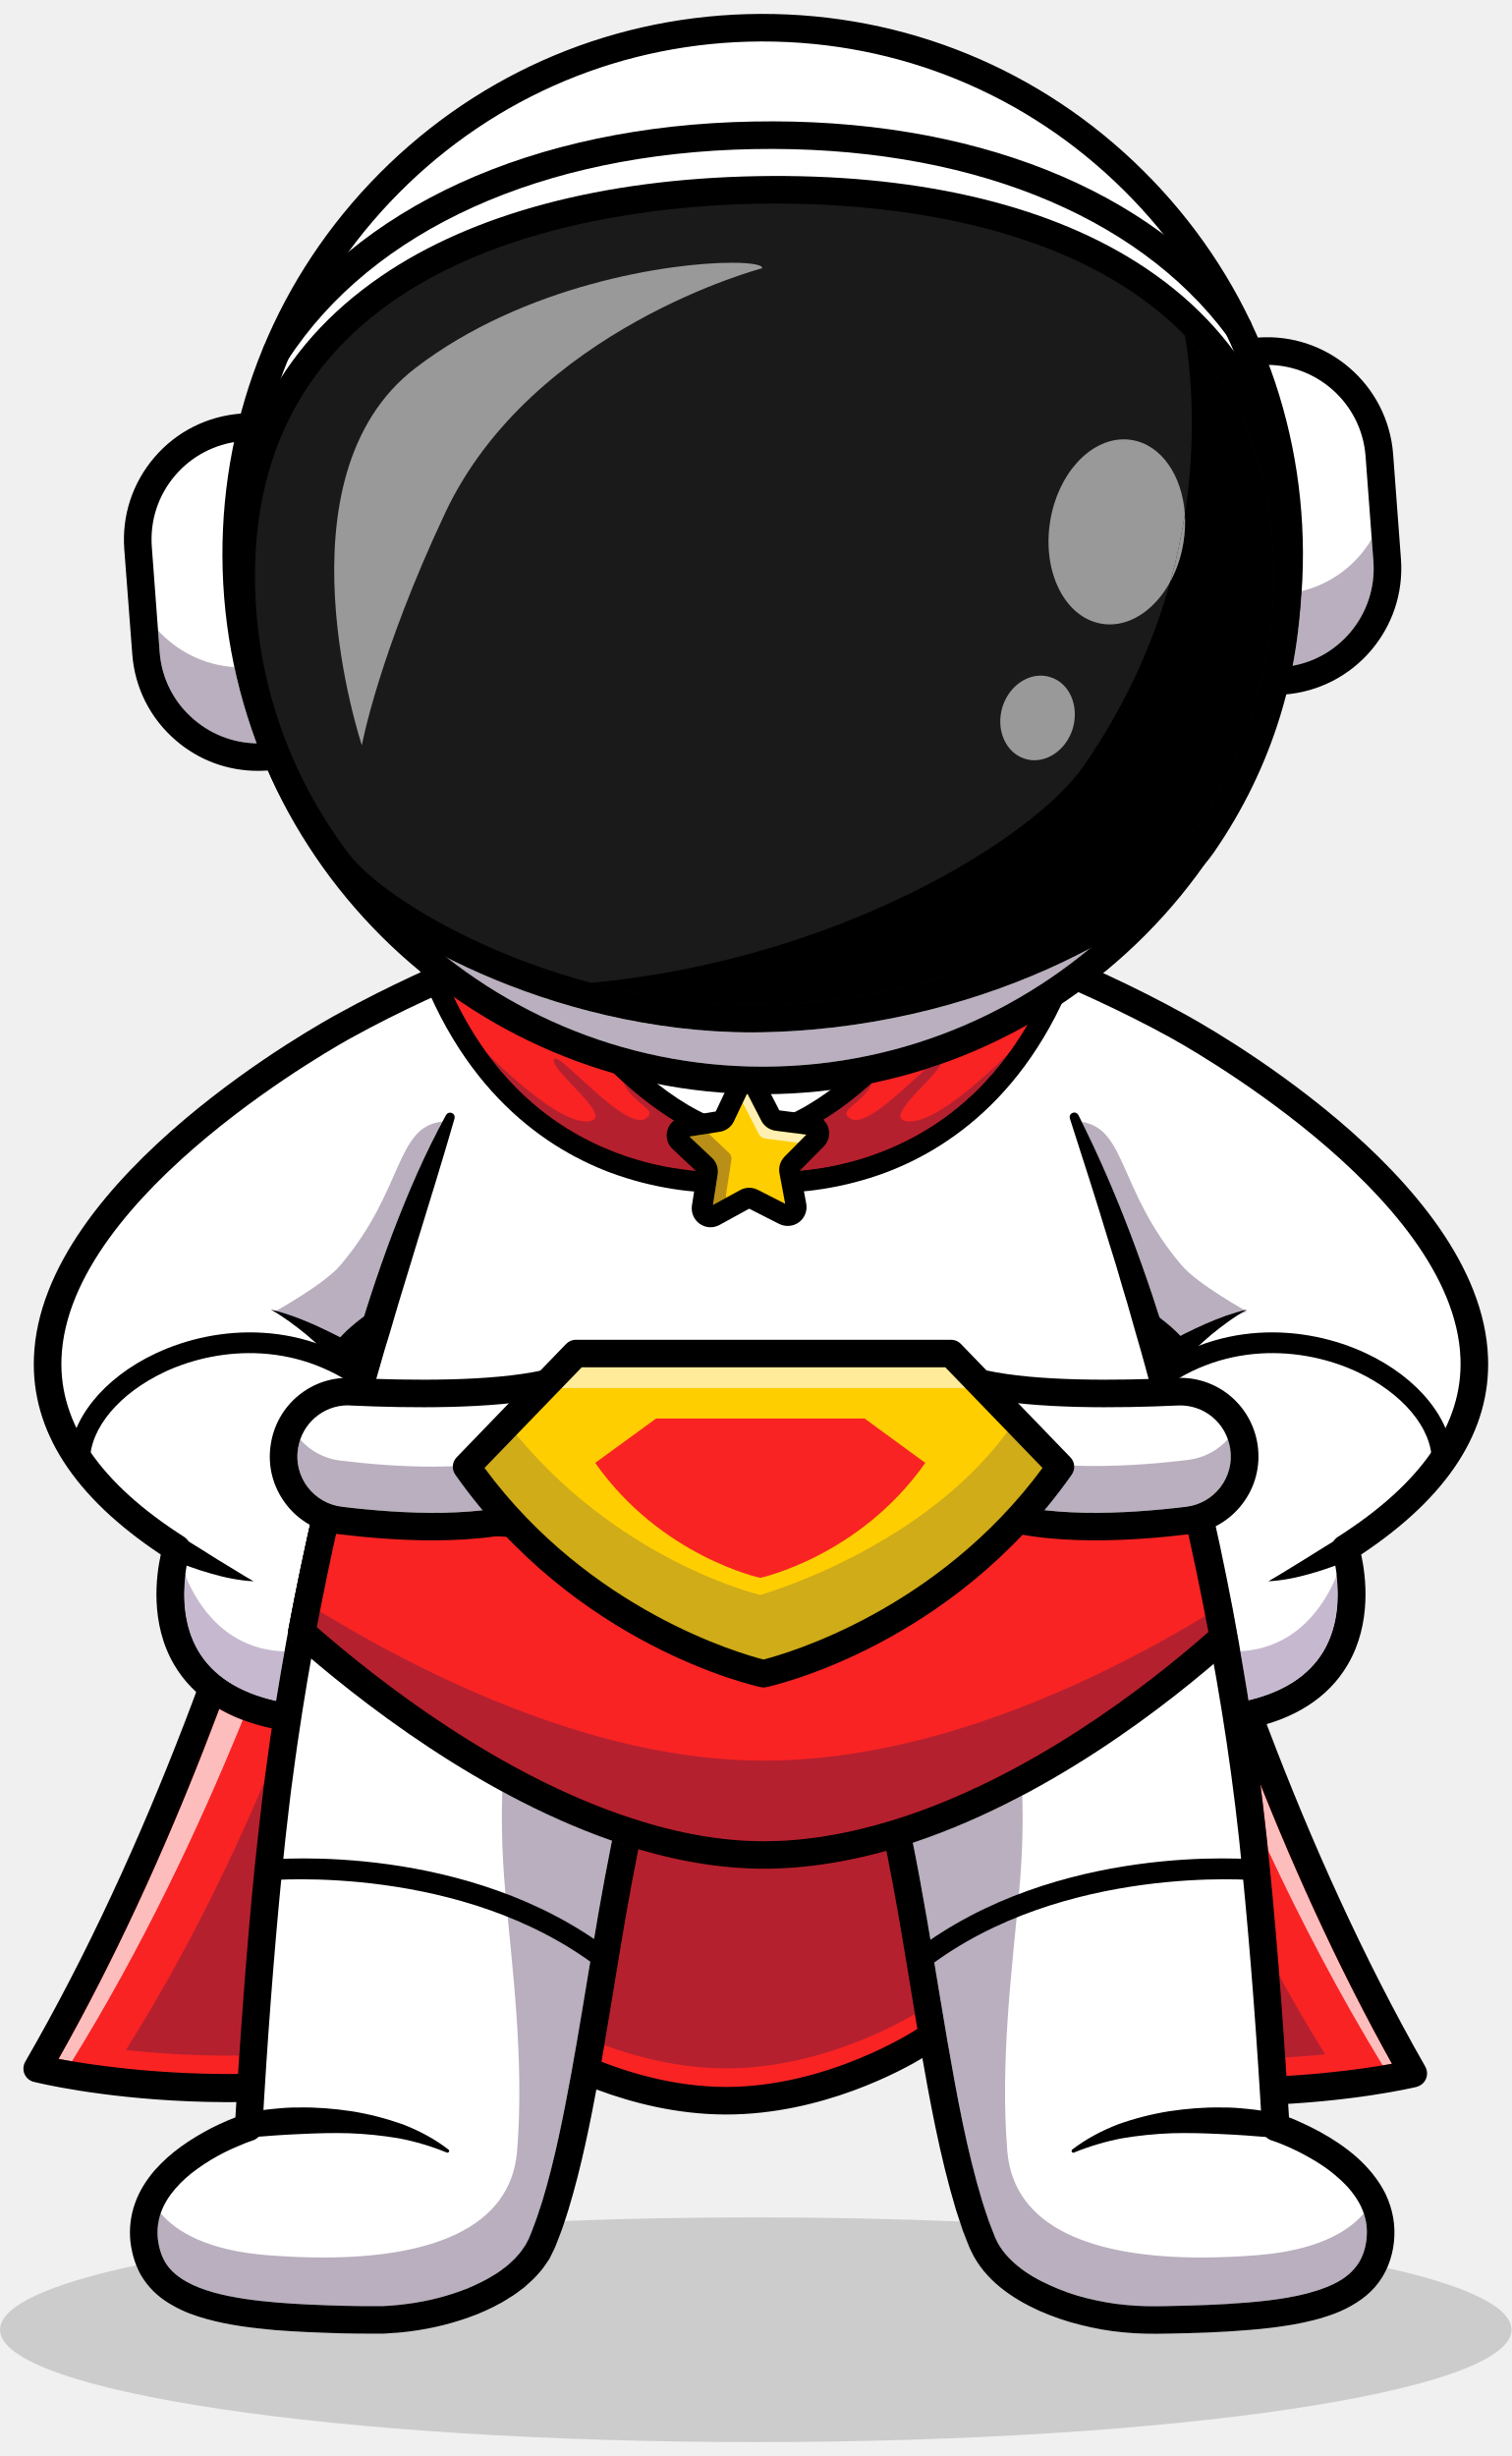
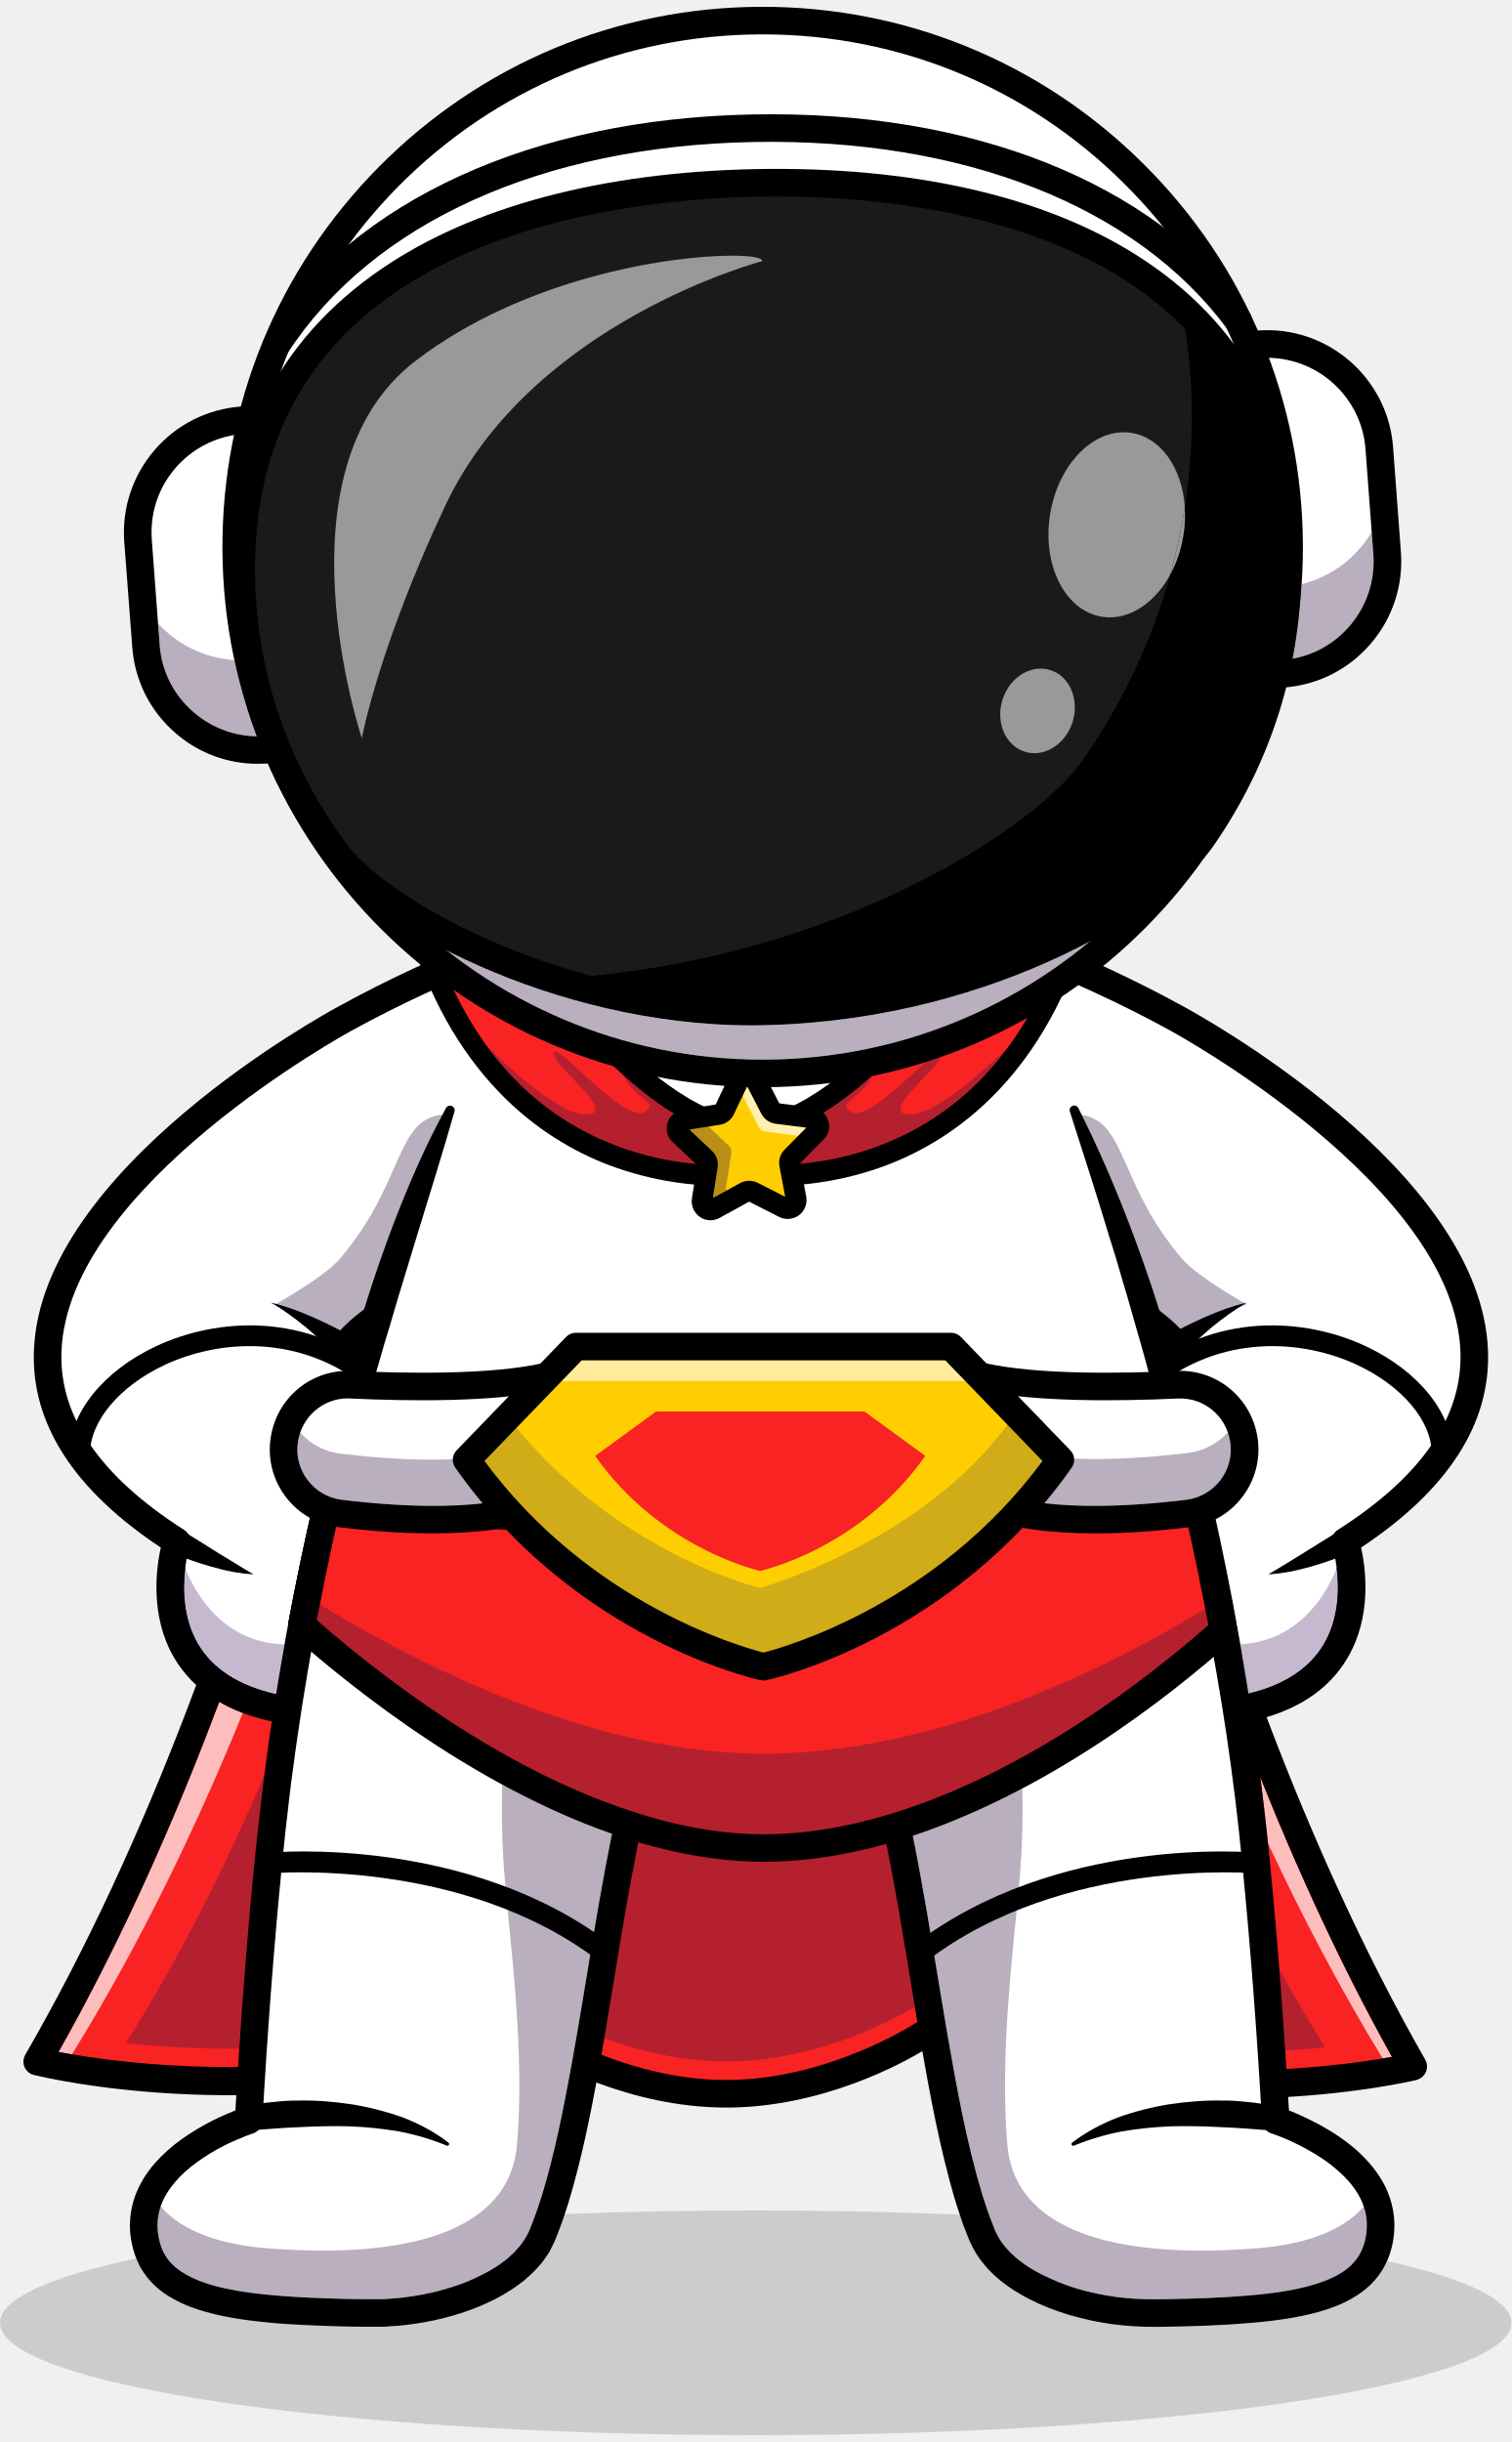
- <svg xmlns="http://www.w3.org/2000/svg" xml:space="preserve" width="98.194mm" height="159.56mm" version="1.1" style="shape-rendering:geometricPrecision; text-rendering:geometricPrecision; image-rendering:optimizeQuality; fill-rule:evenodd; clip-rule:evenodd" viewBox="0 0 9269 14891">
+ <svg xmlns="http://www.w3.org/2000/svg" xml:space="preserve" width="93.194mm" height="150.56mm" version="1.1" style="shape-rendering:geometricPrecision; text-rendering:geometricPrecision; image-rendering:optimizeQuality; fill-rule:evenodd; clip-rule:evenodd" viewBox="0 0 9269 14891">
  <defs>
    <style type="text/css">
   
    .fil15 {fill:black;fill-rule:nonzero}
    .fil5 {fill:black;fill-rule:nonzero}
    .fil13 {fill:#1A1A1A;fill-rule:nonzero}
    .fil18 {fill:#2F1C50;fill-rule:nonzero}
    .fil9 {fill:#371A45;fill-rule:nonzero}
    .fil20 {fill:#9793B0;fill-rule:nonzero}
    .fil14 {fill:#999999;fill-rule:nonzero}
    .fil4 {fill:#B5202F;fill-rule:nonzero}
    .fil12 {fill:#B98F18;fill-rule:nonzero}
    .fil7 {fill:#B9AFBE;fill-rule:nonzero}
    .fil8 {fill:#C6B9CF;fill-rule:nonzero}
    .fil17 {fill:#CA2334;fill-rule:nonzero}
    .fil21 {fill:#CFAC18;fill-rule:nonzero}
    .fil19 {fill:#CFD3E4;fill-rule:nonzero}
    .fil2 {fill:#F92323;fill-rule:nonzero}
    .fil3 {fill:#FDBDBD;fill-rule:nonzero}
    .fil1 {fill:#FF2261;fill-rule:nonzero}
    .fil10 {fill:#FFCE00;fill-rule:nonzero}
    .fil16 {fill:#FFEB99;fill-rule:nonzero}
    .fil11 {fill:#FFF0B2;fill-rule:nonzero}
    .fil6 {fill:white;fill-rule:nonzero}
    .fil0 {fill:black;fill-rule:nonzero;fill-opacity:0.149}
   
  </style>
  </defs>
  <g id="Layer_x0020_1">
    <g id="_2526325402880">
      <path class="fil0" d="M4635 14891c-2560,0 -4635,-309 -4635,-689 0,-147 309,-283 835,-395 12,30 27,58 45,85 46,70 111,124 179,161 67,39 138,64 207,83 140,39 280,55 418,68 138,11 275,16 411,20 62,1 121,2 183,2 8,0 16,0 23,0l54 0c18,-1 36,-3 53,-4 36,-1 71,-6 107,-10 141,-18 280,-53 414,-106 67,-28 133,-59 195,-100 32,-18 61,-42 91,-64 15,-13 28,-26 43,-39 14,-12 27,-26 40,-41 27,-28 49,-61 71,-94l27 -55c9,-17 14,-33 21,-50 12,-33 26,-65 37,-99l9 -29c375,-15 767,-22 1172,-22 433,0 853,9 1251,25 6,18 11,35 17,53l24 62 12 30c5,11 7,20 14,32 42,93 109,168 181,227 74,60 154,105 237,143 82,36 167,66 254,87 86,22 174,38 263,46 62,6 127,9 189,9 25,0 50,-1 74,-1 171,-3 342,-8 514,-23 87,-7 173,-17 260,-32 87,-15 175,-36 262,-69 44,-17 87,-38 128,-64 42,-26 82,-58 116,-97 31,-35 56,-75 75,-118 483,108 763,239 763,379 0,380 -2075,689 -4634,689z" />
      <path class="fil1" d="M6593 6480c-1059,-2 -2110,-255 -2110,-255l-42 -1c0,0 -1052,243 -2111,238 0,0 -541,3438 -2102,6138 0,0 1455,362 3008,-173 0,0 548,368 1211,371 662,2 1213,-363 1213,-363 1550,547 3006,195 3006,195 -1548,-2711 -2073,-6150 -2073,-6150z" />
      <path class="fil2" d="M8666 12630c0,0 -156,38 -420,70 -544,64 -1544,103 -2587,-265 0,0 -549,365 -1212,363 -663,-3 -1211,-371 -1211,-371 -1043,359 -2041,314 -2585,246 -266,-34 -423,-73 -423,-73 1561,-2700 2102,-6138 2102,-6138 1059,5 2111,-238 2111,-238l42 1c0,0 1051,253 2110,255 0,0 525,3439 2073,6150z" />
      <path class="fil3" d="M8479 12581c-264,-433 -498,-880 -703,-1319 -14,-135 -30,-270 -47,-405 230,577 498,1160 807,1714 -18,3 -37,6 -57,10zm-8038 -25c-30,-5 -58,-10 -82,-15 391,-692 717,-1431 986,-2147 44,26 92,49 144,68 -275,676 -621,1404 -1048,2094z" />
      <path class="fil4" d="M4453 12599c-2,0 -4,0 -6,0 -278,-1 -536,-67 -741,-142 69,-403 129,-806 209,-1202 267,79 526,120 769,120 239,0 491,-37 752,-110 13,65 26,129 37,195 50,267 92,536 137,806 -148,87 -614,333 -1157,333zm3429 -67c-11,-166 -23,-332 -36,-499 88,162 182,322 280,480 -75,8 -157,14 -244,19zm-6469 -11c-244,0 -462,-15 -642,-34l0 1c338,-536 619,-1101 850,-1645 -6,43 -11,87 -16,130 -16,132 -30,264 -44,396 -37,384 -68,767 -94,1152 -18,0 -36,0 -54,0z" />
      <path class="fil5" d="M3236 12342c17,0 33,5 47,15 5,3 536,354 1164,356 2,0 4,0 6,0 625,0 1155,-345 1160,-348 22,-15 50,-18 75,-9 1267,447 2482,281 2848,215 -1374,-2463 -1930,-5505 -2015,-6007 -978,-12 -1940,-230 -2048,-255l-23 0c-107,24 -1070,232 -2048,237 -88,502 -658,3543 -2043,5995 366,69 1581,243 2849,-194 9,-3 19,-5 28,-5zm1217 540c-2,0 -4,0 -6,0 -591,-2 -1086,-279 -1222,-362 -1544,519 -2957,177 -3017,162 -26,-6 -47,-24 -58,-49 -10,-24 -8,-52 5,-75 1535,-2655 2086,-6075 2092,-6109 6,-42 42,-72 83,-72l1 0c11,0 23,0 35,0 1025,0 2046,-233 2056,-235 6,-1 13,-2 19,-2l43 0c6,0 13,1 19,2 11,3 1054,252 2090,254 42,0 77,30 84,72 5,34 541,3454 2063,6120 13,24 15,51 4,76 -10,24 -32,42 -58,49 -60,14 -1475,345 -3016,-185 -136,83 -629,354 -1217,354z" />
      <path class="fil6" d="M1701 10435c-878,-179 -624,-1005 -619,-1025l1 0c-36,-23 -71,-46 -104,-69 0,0 1188,-145 1419,-695 8,-19 15,-40 21,-60l0 0c701,1043 78,2011 -718,1849z" />
      <path class="fil6" d="M2114 8216c2,2 4,4 6,6 1143,1167 469,2394 -419,2213 -889,-181 -618,-1025 -618,-1025 -2257,-1436 1031,-3205 1031,-3205 622,-343 1261,-560 1261,-560l-402 1228 -318 975c-431,187 -541,368 -541,368z" />
      <path class="fil7" d="M2047 8164c-104,-79 -230,-158 -360,-207 0,0 300,-165 400,-283 392,-461 336,-851 626,-881 -119,222 -217,453 -307,688 -63,167 -121,336 -174,506 -117,86 -169,153 -185,177z" />
      <path class="fil5" d="M1873 10537c-62,0 -125,-6 -188,-19 -291,-59 -498,-192 -617,-394 -150,-256 -110,-549 -82,-676 -533,-354 -795,-760 -778,-1208 41,-1115 1792,-2069 1866,-2109 620,-343 1267,-563 1274,-566 44,-15 92,9 107,53 15,44 -9,92 -53,107 -6,3 -640,219 -1247,554 -18,10 -1741,949 -1778,1967 -15,398 238,766 751,1093 32,20 47,60 35,97 -1,3 -104,339 52,604 93,158 262,263 503,312 332,68 641,-79 806,-384 206,-379 190,-1022 -470,-1693 -27,-27 -32,-70 -12,-103 11,-18 119,-184 495,-363 42,-20 92,-2 112,40 21,42 3,93 -39,113 -213,101 -327,196 -382,250 672,717 673,1415 445,1836 -168,310 -470,489 -800,489z" />
      <path class="fil5" d="M2068 8275c-29,-30 -61,-61 -93,-90 -32,-30 -65,-58 -98,-87 -68,-55 -138,-108 -216,-152 87,20 172,52 255,88 41,18 82,38 123,58 41,20 80,41 122,65l0 0c36,21 49,67 28,103 -21,37 -68,49 -104,28 -6,-3 -12,-8 -17,-13z" />
      <path class="fil5" d="M1118 9344c35,21 72,44 107,66l108 68 110 67c36,23 74,45 112,67 -44,-2 -88,-8 -132,-16 -43,-8 -86,-19 -128,-31 -42,-12 -84,-25 -125,-40 -42,-14 -82,-30 -123,-49 -37,-17 -54,-62 -37,-99 18,-38 63,-55 100,-37 3,1 5,2 8,4l0 0z" />
      <path class="fil8" d="M1693 10347c-228,-51 -388,-155 -478,-307 -93,-158 -94,-340 -79,-463 76,183 248,453 608,465 -18,101 -35,203 -51,305z" />
      <path class="fil5" d="M1680 10431c-706,-156 -657,-739 -616,-947 15,7 29,13 44,18 7,23 16,48 28,75 -15,123 -14,305 79,463 90,152 250,256 478,307 -5,28 -9,56 -13,84z" />
      <path class="fil5" d="M1108 9502c-15,-5 -29,-11 -44,-18 9,-43 17,-70 18,-74l1 0c0,0 7,37 25,92z" />
      <path class="fil5" d="M489 8938c-35,0 -63,-29 -63,-64 -1,-249 207,-509 530,-660 368,-173 926,-219 1391,170 27,22 31,62 8,89 -22,27 -62,31 -89,8 -419,-350 -924,-308 -1256,-153 -278,131 -458,345 -458,546 1,35 -28,64 -63,64l0 0z" />
      <path class="fil6" d="M7631 10435c879,-179 625,-1005 619,-1025l0 0c36,-23 71,-46 104,-69 0,0 -1188,-145 -1419,-695 -9,-19 -16,-40 -21,-60l0 0c-702,1043 -78,2011 717,1849z" />
      <path class="fil6" d="M7218 8216c-2,2 -4,4 -5,6 -1143,1167 -470,2394 418,2213 890,-181 619,-1025 619,-1025 2257,-1436 -1032,-3205 -1032,-3205 -621,-343 -1260,-560 -1260,-560l401 1228 319 975c431,187 540,368 540,368z" />
      <path class="fil7" d="M7286 8164c-16,-23 -65,-87 -175,-169 -131,-410 -286,-814 -477,-1200 274,41 226,426 612,879 100,118 400,283 400,283 -131,49 -256,128 -360,207z" />
      <path class="fil5" d="M7460 10537c-330,0 -632,-179 -800,-489 -228,-421 -227,-1119 445,-1836 -54,-54 -169,-149 -382,-250 -42,-20 -60,-71 -40,-113 20,-42 71,-60 113,-40 376,179 484,345 495,363 20,33 15,76 -12,103 -660,671 -676,1314 -470,1693 165,305 474,452 805,384 241,-49 411,-154 504,-312 156,-265 53,-601 52,-604 -12,-37 2,-77 35,-97 513,-327 766,-695 751,-1093 -37,-1019 -1760,-1957 -1777,-1967 -608,-335 -1242,-551 -1248,-554 -45,-15 -68,-63 -53,-107 15,-44 63,-68 107,-53 6,3 654,223 1274,566 74,40 1825,994 1866,2109 17,448 -245,854 -778,1208 28,127 68,420 -83,676 -118,202 -325,335 -616,394 -63,13 -126,19 -188,19z" />
      <path class="fil5" d="M8286 9476c-41,19 -82,35 -123,49 -41,15 -83,28 -125,40 -43,12 -85,23 -129,31 -43,8 -87,14 -131,16 38,-22 75,-44 112,-67l109 -67 109 -68c35,-22 72,-45 107,-66l0 0c36,-22 82,-10 103,25 22,36 10,82 -25,104 -3,1 -5,2 -7,3z" />
      <path class="fil8" d="M7657 10343c-9,-53 -17,-107 -27,-160 -7,-47 -15,-95 -23,-142 347,-20 516,-284 590,-464 15,123 14,305 -79,463 -88,149 -243,251 -461,303z" />
      <path class="fil5" d="M7669 10427c-4,-28 -8,-56 -12,-84 218,-52 373,-154 461,-303 93,-158 94,-340 79,-463 11,-27 21,-52 28,-75 14,-5 29,-11 43,-18 41,207 90,782 -599,943z" />
      <path class="fil5" d="M8225 9502c18,-55 25,-92 25,-92l0 0c1,4 10,31 18,74 -14,7 -29,13 -43,18z" />
      <path class="fil5" d="M8844 8938l0 0c-35,0 -64,-29 -64,-64 1,-201 -179,-415 -457,-546 -332,-155 -837,-197 -1256,153 -27,23 -67,19 -90,-8 -22,-27 -18,-67 8,-89 466,-389 1024,-343 1392,-170 322,151 531,411 530,660 0,35 -28,64 -63,64z" />
      <path class="fil6" d="M8464 13651c-43,416 -512,481 -1392,491 -426,5 -919,-169 -1046,-469 -127,-299 -217,-748 -299,-1226 -83,-479 -157,-987 -252,-1404 -521,162 -1079,162 -1600,0l-2 0c-4,17 -8,35 -12,53 -183,831 -290,1992 -539,2577 -127,300 -620,474 -1046,469 -880,-10 -1349,-75 -1392,-491 -10,-91 9,-173 44,-246 148,-302 597,-445 597,-445 0,0 63,-1178 174,-2065 189,-1501 608,-3036 1062,-4131l429 -1382 2940 0 457 1382c454,1095 874,2630 1062,4131 111,887 175,2065 175,2065 0,0 690,219 640,691z" />
      <path class="fil7" d="M2278 14057c-58,0 -119,-1 -179,-2 -134,-4 -269,-9 -401,-20 -132,-11 -264,-28 -386,-61 -122,-34 -234,-88 -292,-175 -29,-44 -45,-96 -52,-154 -6,-53 0,-106 17,-157 99,115 289,228 656,257 117,9 231,14 341,14 648,0 1150,-173 1189,-653 46,-561 -34,-1157 -73,-1596 -24,-269 -22,-490 -18,-609 213,116 439,221 673,302 -98,477 -163,955 -250,1428 -49,265 -101,530 -178,784l-31 94c-10,31 -23,61 -34,92 -6,14 -12,31 -18,44l-19 36c-16,23 -30,47 -51,68 -10,11 -19,22 -31,32 -11,10 -21,20 -33,30 -24,18 -48,37 -75,53 -51,33 -109,60 -167,85 -119,47 -245,79 -373,95 -32,4 -64,8 -96,10 -16,1 -32,2 -48,3l-48 0c-8,0 -15,0 -23,0z" />
      <path class="fil7" d="M7075 14058c-58,0 -113,-2 -171,-8 -80,-7 -160,-22 -238,-41 -78,-19 -154,-46 -226,-79 -72,-32 -141,-71 -199,-119 -58,-47 -106,-103 -134,-165 -4,-7 -8,-18 -11,-27l-11 -28 -22 -57c-14,-39 -26,-79 -39,-118 -96,-317 -156,-650 -214,-983 -57,-333 -109,-669 -171,-1004 -12,-71 -27,-142 -41,-214 234,-77 460,-178 671,-289 4,123 4,332 -19,584 -39,439 -119,1035 -73,1596 39,480 541,653 1190,653 109,0 223,-5 340,-14 367,-29 558,-142 656,-256 6,17 11,35 14,53 6,34 6,68 3,103 -8,72 -32,135 -76,184 -43,51 -107,88 -178,115 -72,28 -150,47 -230,61 -80,14 -162,23 -245,30 -165,14 -334,19 -502,22 -25,0 -50,1 -74,1z" />
      <path class="fil5" d="M6613 6753c240,475 422,978 574,1487 77,255 146,512 207,770 63,259 117,519 167,780 24,131 48,262 69,393 23,131 42,263 62,394 37,264 69,528 95,792 52,529 90,1057 121,1587l-59 -76c47,15 86,31 127,50 41,18 81,38 121,60 78,43 154,93 224,155 69,62 132,136 176,225 21,45 37,93 46,143 9,50 10,101 5,151 -5,48 -17,98 -36,145 -19,48 -47,93 -81,132 -34,39 -74,71 -116,97 -41,26 -84,47 -128,64 -87,33 -175,54 -262,69 -87,15 -173,25 -260,32 -172,15 -343,20 -514,23 -83,2 -176,1 -263,-8 -89,-8 -177,-24 -263,-46 -87,-21 -172,-51 -254,-87 -83,-38 -163,-83 -237,-143 -72,-59 -139,-134 -181,-227 -7,-12 -9,-21 -14,-32l-12 -30 -24 -62c-14,-42 -27,-83 -41,-125 -100,-333 -160,-669 -219,-1004 -57,-335 -108,-671 -170,-1002 -15,-84 -32,-166 -48,-248l-27 -123 -3 -16 -2 -7 -1 -4c139,79 123,70 107,62 -9,-5 -18,-10 -1,0l-2 0 -31 10 -63 18c-169,45 -342,75 -517,89 -174,13 -350,10 -524,-9 -174,-21 -346,-57 -513,-109l108 -62c-117,525 -189,1064 -286,1600 -50,269 -103,537 -184,804l-32 99c-11,34 -25,66 -37,99 -7,17 -12,33 -21,50l-27 55c-22,33 -44,66 -71,94 -13,15 -26,29 -40,41 -15,13 -28,26 -43,39 -30,22 -59,46 -91,64 -62,41 -128,72 -195,100 -134,53 -273,88 -414,106 -36,4 -71,9 -107,10 -17,1 -35,3 -53,4l-54 0c-70,1 -137,-1 -206,-2 -136,-4 -273,-9 -411,-20 -138,-13 -278,-29 -418,-68 -69,-19 -140,-44 -207,-83 -68,-37 -133,-91 -179,-161 -24,-34 -41,-73 -54,-111 -13,-39 -21,-78 -26,-117 -9,-79 1,-163 28,-238 27,-76 70,-143 120,-201 50,-57 106,-106 166,-149 59,-42 121,-79 185,-112 32,-16 64,-31 97,-45 34,-14 65,-27 103,-39l-59 76c31,-530 69,-1058 121,-1587 14,-132 28,-264 44,-396 7,-66 16,-132 25,-198 9,-66 18,-132 27,-198 39,-263 84,-525 134,-786 51,-261 107,-521 168,-779 62,-259 124,-518 199,-773 72,-256 154,-509 248,-758 95,-249 200,-494 329,-728 8,-14 25,-19 39,-11 12,6 17,20 13,33 -73,255 -152,506 -229,758l-115 377 -56 190c-20,62 -38,126 -56,189 -149,505 -275,1017 -374,1534 -50,259 -94,518 -132,779 -10,65 -18,130 -27,195 -9,65 -18,131 -25,196 -16,131 -30,262 -43,393 -52,525 -91,1052 -121,1579 -2,36 -26,65 -58,76l-1 0c-27,9 -58,21 -87,34 -30,12 -59,26 -88,40 -57,29 -112,62 -163,99 -51,36 -97,77 -136,122 -39,45 -70,94 -89,147 -18,52 -25,107 -19,162 7,58 23,110 52,154 58,87 170,141 292,175 122,33 254,50 386,61 132,11 267,16 401,20 67,1 137,3 202,2l48 0c16,-1 32,-2 48,-3 32,-2 64,-6 96,-10 128,-16 254,-48 373,-95 58,-25 116,-52 167,-85 27,-16 51,-35 75,-53 12,-10 22,-20 33,-30 12,-10 21,-21 31,-32 21,-21 35,-45 51,-68l19 -36c6,-13 12,-30 18,-44 11,-31 24,-61 34,-92l31 -94c77,-254 129,-519 178,-784 97,-532 169,-1071 288,-1607 10,-46 55,-74 100,-64 3,1 5,1 7,2l1 0c157,48 318,82 481,102 164,18 328,21 492,9 164,-14 327,-41 485,-84l59 -17 30 -9 2 -1c17,10 9,5 0,0 -15,-9 -30,-18 109,62l1 4 2 8 3 16 27 125c17,84 34,168 49,252 62,335 114,671 171,1004 58,333 118,666 214,983 13,39 25,79 39,118l22 57 11 28c3,9 7,20 11,27 28,62 76,118 134,165 58,48 127,87 199,119 72,33 148,60 226,79 78,19 158,34 238,41 81,8 158,9 245,7 168,-3 337,-8 502,-22 83,-7 165,-16 245,-30 80,-14 158,-33 230,-61 71,-27 135,-64 178,-115 44,-49 68,-112 76,-184 3,-35 3,-69 -3,-103 -6,-33 -17,-66 -32,-98 -31,-63 -79,-122 -137,-172 -57,-52 -123,-96 -193,-134 -35,-20 -71,-37 -107,-54 -36,-16 -76,-32 -110,-43l-1 0c-34,-12 -56,-42 -58,-76 -30,-527 -69,-1054 -121,-1579 -50,-525 -128,-1045 -231,-1562 -103,-516 -226,-1029 -366,-1536 -18,-64 -35,-127 -54,-190l-54 -190c-19,-63 -38,-126 -56,-189 -18,-64 -39,-126 -58,-189 -76,-253 -157,-503 -238,-755l0 -1c-5,-15 3,-30 18,-35 13,-5 28,2 34,14z" />
      <path class="fil9" d="M1851 10009c-5,0 -10,0 -15,-1 -46,-9 -76,-53 -68,-99 48,-256 102,-514 161,-766 10,-45 56,-74 101,-63 46,10 74,56 63,101 -58,250 -111,505 -159,759 -7,41 -43,69 -83,69z" />
      <path class="fil9" d="M4674 11249c-249,0 -497,-33 -738,-100 -1,5 -2,10 -3,15 -9,46 -54,75 -100,66 -45,-10 -75,-55 -65,-100 7,-36 15,-72 23,-106 5,-23 20,-43 41,-55 21,-12 46,-14 68,-7 251,79 511,118 774,118 263,0 524,-39 775,-118 23,-7 47,-4 68,7 20,12 35,32 40,55 9,38 17,77 26,117 9,45 -20,90 -66,100 -45,9 -90,-20 -100,-66 -2,-8 -3,-17 -5,-26 -241,67 -488,100 -738,100z" />
      <path class="fil9" d="M7502 10039c-40,0 -75,-28 -83,-69 -51,-281 -112,-569 -180,-856 -11,-45 17,-90 63,-101 45,-11 91,17 102,63 68,289 129,580 181,863 9,46 -22,90 -68,99 -5,1 -10,1 -15,1z" />
      <path class="fil2" d="M4587 6892l0 266c0,0 -1178,169 -1808,-998 -89,-164 -166,-354 -229,-575l645 102c0,0 258,428 626,776 225,213 492,395 766,429z" />
      <path class="fil4" d="M4266 7095c-138,-13 -310,-43 -491,-113 -319,-122 -582,-325 -788,-607 198,193 458,417 606,417 3,0 5,0 8,0 192,-11 -225,-306 -205,-380 1,-4 4,-6 8,-6 29,0 123,94 228,188 105,94 221,189 294,189 23,0 42,-10 55,-32 22,-37 -119,-93 -156,-198 96,87 199,168 307,234 -18,14 -32,33 -39,57 -13,42 -1,87 31,117l142 134z" />
      <path class="fil5" d="M2640 5664c210,667 591,1110 1135,1318 331,127 629,125 748,118l0 -154c-666,-127 -1261,-1033 -1367,-1201l-516 -81zm1786 1566c-158,0 -412,-22 -691,-127 -420,-160 -978,-549 -1246,-1500 -5,-21 0,-43 14,-60 14,-16 36,-24 57,-20l645 101c18,3 35,14 44,30 7,11 665,1091 1345,1175 32,4 56,31 56,63l0 265c0,32 -23,59 -54,63 -7,1 -69,10 -170,10z" />
      <path class="fil2" d="M5978 5687c0,0 -672,1116 -1391,1205l0 265c0,0 1531,220 2036,-1572l-645 102z" />
      <path class="fil5" d="M4650 7100c119,7 417,9 748,-118 544,-208 925,-651 1135,-1318l-516 81c-106,168 -701,1074 -1367,1201l0 154zm97 130c-101,0 -163,-9 -169,-10 -32,-4 -55,-31 -55,-63l0 -265c0,-32 24,-59 56,-63 680,-84 1338,-1164 1345,-1175 9,-16 26,-27 44,-30l645 -101c21,-4 43,4 57,20 14,17 19,39 14,60 -268,951 -826,1340 -1246,1500 -279,105 -533,127 -691,127z" />
      <path class="fil4" d="M4906 7095l0 -2 145 -147c32,-31 42,-77 28,-119 -6,-18 -17,-33 -30,-46 103,-63 202,-140 295,-223 1,0 2,-1 3,-1 -39,102 -177,157 -155,194 13,22 32,32 55,32 73,0 189,-95 294,-189 49,-44 96,-88 135,-123 32,-10 64,-20 95,-31 -50,101 -372,342 -199,352 3,0 5,0 8,0 148,0 409,-224 606,-417 -205,282 -469,485 -788,607 -182,70 -354,101 -492,113z" />
      <path class="fil5" d="M4918 7158l-12 -63c138,-12 310,-43 492,-113 319,-122 583,-325 788,-607 86,-84 160,-163 208,-215 -419,776 -1080,961 -1476,998zm131 -377c-17,-16 -40,-27 -65,-30l-6 -1c83,-48 163,-106 240,-169 42,-7 84,-15 126,-23 -93,83 -192,160 -295,223z" />
      <path class="fil10" d="M4444 6763l91 -193c19,-38 73,-39 93,-1l97 190c8,15 23,25 40,27l211 27c43,6 61,58 30,88l-150 152c-12,12 -17,29 -14,46l40 209c8,42 -36,75 -75,56l-190 -96c-15,-8 -33,-8 -48,1l-187 102c-38,21 -83,-11 -76,-53l32 -211c3,-17 -3,-34 -15,-46l-155 -146c-31,-29 -15,-82 27,-89l210 -34c17,-3 32,-13 39,-29z" />
      <path class="fil11" d="M4896 6923l-203 -26c-17,-2 -32,-13 -40,-28l-97 -189c-1,-1 -1,-2 -1,-2l25 -54c2,0 3,0 5,0l84 164c17,33 50,56 88,61l188 24 -49 50z" />
      <path class="fil12" d="M4372 7304l29 -187c6,-38 -7,-76 -35,-102l-138 -130 117 -19 124 118c13,11 19,28 16,45l-33 211c-1,7 0,14 1,20l-81 44z" />
      <path class="fil5" d="M4228 6885l138 130c28,26 41,64 35,102l-29 187 167 -91c33,-18 73,-19 107,-2l169 86 -35 -187c-7,-37 5,-75 31,-102l134 -135 -188 -24c-38,-5 -71,-28 -88,-61l-87 -169 -81 171c-16,35 -48,59 -85,65l-188 30zm129 556c-23,0 -46,-7 -66,-21 -36,-26 -54,-68 -48,-112l32 -205 -151 -142c-32,-30 -44,-75 -31,-117 13,-43 48,-73 92,-80l204 -33 89 -188c19,-40 58,-65 102,-65 43,-2 84,23 104,62l95 184 205 27c44,5 80,35 95,76 14,42 4,88 -28,119l-145 147 38 203c8,44 -9,87 -44,114 -35,26 -82,30 -121,11l-185 -94 -182 100c-17,9 -36,14 -55,14z" />
      <path class="fil6" d="M7870 4090c-37,3 -68,-25 -71,-61l-141 -1889c-3,-36 25,-68 61,-70 380,-29 711,256 739,636l48 644c29,380 -256,712 -636,740z" />
      <path class="fil9" d="M7771 2083c-17,0 -34,0 -51,2 -28,2 -49,26 -47,54l141 1889c2,28 27,49 55,47 371,-28 650,-352 622,-723l-48 -645c-26,-354 -323,-624 -672,-624zm99 2007l0 0 0 0zm-5 15c-42,0 -78,-32 -81,-75l-141 -1889c-3,-44 30,-83 75,-86 387,-29 726,262 755,650l49 644c29,388 -263,727 -651,756 -2,0 -4,0 -6,0z" />
      <path class="fil7" d="M7927 3998c22,-115 37,-231 45,-347 4,-37 7,-74 10,-111 184,-45 337,-163 430,-320l10 137c23,311 -194,586 -495,641z" />
      <path class="fil5" d="M7744 2153l138 1851c324,-34 564,-321 540,-647l-48 -644c-24,-327 -305,-574 -630,-560zm126 1937l0 0 0 0zm-5 85c-78,0 -144,-61 -150,-139l-141 -1890c-6,-82 56,-154 139,-161 426,-32 798,289 830,715l48 644c31,426 -289,798 -715,830 -4,0 -8,1 -11,1z" />
      <path class="fil6" d="M1483 2535c37,-2 68,25 71,61l141 1889c3,36 -24,68 -61,71 -380,28 -711,-257 -739,-637l-48 -644c-29,-380 256,-711 636,-740z" />
      <path class="fil9" d="M1484 2551c-179,13 -343,96 -461,232 -117,137 -175,311 -161,491l48 644c13,180 96,343 233,461 136,118 310,175 490,162 28,-3 49,-27 47,-55l-141 -1889c-2,-28 -26,-48 -55,-46zm98 2022c-169,0 -330,-60 -459,-171 -143,-123 -229,-294 -243,-482l-48 -644c-14,-188 46,-370 168,-513 123,-142 294,-229 482,-243 45,-3 84,30 87,75l141 1889c3,45 -30,83 -75,87 -18,1 -35,2 -53,2z" />
      <path class="fil7" d="M1574 4473c-142,-2 -277,-53 -386,-147 -123,-105 -197,-252 -209,-413l-10 -132c118,129 285,213 468,225 34,160 80,316 137,467z" />
      <path class="fil5" d="M1471 2621c-154,17 -294,90 -395,207 -106,123 -157,279 -145,441l48 644c12,161 86,308 209,413 118,102 267,153 421,147l-138 -1852zm111 2021c-186,0 -363,-65 -504,-187 -157,-135 -252,-323 -267,-530l-49 -644c-15,-206 51,-406 186,-563 135,-157 323,-251 529,-267 83,-6 155,56 161,139l141 1889c6,83 -56,155 -138,161 -20,1 -40,2 -59,2z" />
      <path class="fil6" d="M7905 3301c6,1783 -1434,3233 -3217,3240 -1782,6 -3233,-1434 -3239,-3217 -7,-1783 1434,-3233 3216,-3240 1783,-6 3234,1434 3240,3217z" />
      <path class="fil9" d="M4677 100c-4,0 -8,0 -12,0 -858,3 -1663,340 -2268,949 -605,609 -936,1417 -933,2275 6,1768 1446,3202 3213,3202 4,0 8,0 11,0 1772,-7 3208,-1453 3202,-3225 -3,-858 -340,-1664 -949,-2268 -606,-602 -1410,-933 -2264,-933zm0 6456c-1783,0 -3237,-1447 -3243,-3232 -3,-866 331,-1682 941,-2297 611,-614 1424,-955 2290,-958 4,0 8,0 12,0 862,0 1673,334 2285,942 615,610 955,1424 958,2290 7,1788 -1443,3249 -3231,3255 -4,0 -8,0 -12,0z" />
      <path class="fil7" d="M4677 6456c-729,0 -1401,-249 -1936,-668 491,248 1158,458 1873,458 34,0 67,-1 101,-2 795,-22 1477,-251 1968,-512 -542,450 -1237,722 -1995,724 -4,0 -7,0 -11,0z" />
      <path class="fil5" d="M4677 169c-4,0 -7,0 -11,0 -840,3 -1628,333 -2220,929 -591,596 -916,1386 -913,2226 6,1729 1416,3132 3144,3132 4,0 7,0 11,0 1734,-6 3139,-1421 3133,-3155 -3,-839 -333,-1628 -929,-2219 -593,-589 -1379,-913 -2215,-913zm0 6456c-1821,0 -3306,-1478 -3313,-3301 -3,-884 339,-1717 962,-2345 624,-628 1454,-976 2339,-979 884,-3 1718,338 2346,962 628,623 975,1454 979,2339 6,1826 -1475,3318 -3301,3324 -4,0 -8,0 -12,0z" />
      <path class="fil13" d="M7895 3384c12,632 -182,1222 -524,1714 -256,368 -1325,1025 -2659,1062 -1237,34 -2375,-605 -2645,-963 -359,-479 -575,-1062 -587,-1693 -31,-1671 1392,-2391 3163,-2424 1772,-33 3221,633 3252,2304z" />
      <path class="fil5" d="M4757 1163c-39,0 -76,0 -112,1 -939,18 -3119,281 -3081,2338 12,594 209,1162 571,1644 257,342 1369,963 2575,929 1337,-37 2363,-697 2592,-1026 344,-495 520,-1070 509,-1663 -37,-1980 -2064,-2223 -3054,-2223zm-143 5083c-1241,0 -2338,-632 -2614,-999 -384,-510 -593,-1112 -605,-1742 -15,-820 302,-1458 943,-1897 559,-383 1355,-595 2304,-613 949,-17 1752,164 2325,526 657,415 997,1041 1013,1861 11,630 -175,1239 -539,1764 -253,364 -1312,1059 -2726,1098 -34,1 -67,2 -101,2z" />
      <path class="fil14" d="M6806 3744c-16,0 -33,-1 -49,-4 -226,-36 -368,-318 -317,-630 47,-289 243,-501 451,-501 16,0 32,1 49,4 182,29 310,219 326,455 -22,140 -52,278 -89,413 -87,160 -226,263 -371,263z" />
      <path class="fil14" d="M6343 4577c-19,0 -39,-3 -58,-9 -119,-37 -180,-179 -138,-317 36,-116 134,-193 235,-193 19,0 39,3 58,9 119,36 180,178 138,317 -36,116 -134,193 -235,193z" />
      <path class="fil15" d="M4616 6077c-346,0 -683,-53 -992,-135 1525,-142 2717,-892 3019,-1327 239,-344 421,-726 534,-1134 38,-70 66,-151 80,-238 10,-60 12,-119 9,-175 31,-204 46,-414 42,-627 -3,-163 -17,-319 -41,-467 318,327 532,781 544,1412 11,593 -165,1168 -509,1663 -229,329 -1255,989 -2592,1026 -31,1 -62,2 -94,2z" />
      <path class="fil5" d="M4615 6161c-436,0 -858,-81 -1230,-202 80,-4 160,-10 239,-17 309,82 646,135 992,135 32,0 63,-1 94,-2 1337,-37 2363,-697 2592,-1026 344,-495 520,-1070 509,-1663 -12,-631 -226,-1085 -544,-1412 -7,-46 -16,-92 -25,-138 399,367 640,877 653,1548 12,632 -182,1222 -524,1714 -256,368 -1325,1025 -2659,1062 -32,1 -64,1 -97,1z" />
      <path class="fil14" d="M7177 3481c37,-135 67,-273 89,-413 3,56 1,115 -9,175 -14,87 -42,168 -80,238z" />
      <path class="fil5" d="M1695 2159c-18,0 -36,-6 -52,-18 -36,-28 -43,-79 -17,-116 551,-842 1641,-1340 2992,-1365 1339,-26 2445,414 3036,1206 29,30 32,76 5,110 -28,37 -82,43 -119,14 -1,0 -2,-1 -3,-2 -5,-4 -9,-9 -13,-15 -558,-751 -1616,-1168 -2903,-1144 -1295,24 -2335,494 -2855,1291 -1,2 -3,5 -5,7 -17,21 -41,32 -66,32z" />
      <path class="fil14" d="M2219 4485c0,0 -549,-1639 328,-2313 664,-510 1558,-646 1941,-646 122,0 192,14 185,34 0,0 -1409,369 -1942,1498 -410,871 -512,1427 -512,1427z" />
      <path class="fil5" d="M1512 12874c55,-13 107,-21 161,-26 27,-3 53,-5 80,-7 27,-2 54,-2 81,-2 107,-2 215,7 322,23 106,17 211,44 313,80 101,39 197,90 281,155 5,4 6,10 2,15 -3,4 -8,5 -12,4l-1 -1c-96,-39 -194,-68 -294,-87 -100,-17 -201,-27 -302,-31 -102,-3 -203,0 -304,5 -101,4 -204,12 -302,20l-3 0c-41,3 -77,-28 -80,-70 -3,-37 22,-70 58,-78z" />
      <path class="fil5" d="M7789 13022c-98,-8 -201,-16 -302,-20 -101,-5 -202,-8 -304,-5 -101,4 -202,14 -302,31 -100,19 -198,48 -294,87l-1 1c-5,2 -12,-1 -14,-6 -2,-5 0,-10 3,-13 85,-65 181,-116 282,-155 101,-36 207,-63 313,-80 107,-16 215,-25 322,-23 27,0 54,0 81,2 26,2 53,4 80,7 54,5 106,13 161,26 41,9 66,50 56,90 -8,37 -42,61 -78,58l-3 0z" />
      <path class="fil2" d="M7502 9955c-340,303 -1117,930 -2002,1203 -265,82 -540,132 -816,132 -279,0 -561,-54 -833,-143 -852,-277 -1621,-888 -2000,-1222 48,-257 102,-512 160,-763 904,103 3258,279 5310,-67 67,282 128,569 181,860z" />
      <path class="fil4" d="M4684 11206c-253,0 -524,-47 -807,-140 -809,-262 -1546,-834 -1934,-1173 6,-32 12,-64 19,-96 461,281 1103,613 1793,790 304,78 618,125 930,125 307,0 614,-44 910,-116 705,-171 1348,-501 1797,-772 6,33 12,66 18,99 -381,335 -1109,899 -1935,1154 -276,85 -542,129 -791,129z" />
      <path class="fil5" d="M1943 9893c388,339 1125,911 1934,1173 283,93 554,140 807,140 249,0 515,-44 791,-129 826,-255 1554,-819 1935,-1154 -45,-241 -96,-487 -153,-732 -2158,350 -4551,132 -5181,63 -48,211 -92,426 -133,639zm2741 1482c-270,0 -560,-50 -860,-148 -863,-280 -1642,-896 -2029,-1239 -22,-19 -32,-49 -27,-79 48,-256 102,-514 161,-766 9,-42 49,-70 92,-65 487,56 3032,314 5286,-66 44,-8 86,20 97,64 68,289 129,580 181,863 6,29 -5,59 -27,79 -380,339 -1150,948 -2033,1221 -292,90 -575,136 -841,136z" />
      <path class="fil6" d="M3348 9172c-350,142 -892,112 -1261,67 -221,-27 -376,-231 -344,-451 30,-202 207,-348 410,-339 346,17 863,24 1191,-49l4 772z" />
      <path class="fil7" d="M2656 9192c-195,0 -391,-16 -559,-37 -84,-10 -158,-53 -210,-120 -51,-67 -73,-151 -60,-235 3,-20 7,-39 14,-57 61,69 147,117 246,129 165,20 365,37 566,37 63,0 126,-2 189,-6l-1 0c66,94 135,181 205,262 -123,19 -256,27 -390,27z" />
      <path class="fil5" d="M2134 8533c-154,0 -284,113 -307,267 -13,84 9,168 60,235 52,67 126,110 210,120 375,46 890,72 1219,-61 85,-35 105,-172 110,-230 16,-183 -42,-345 -75,-378 -332,70 -835,65 -1202,48 -5,0 -10,-1 -15,-1zm518 828c-202,0 -403,-17 -575,-38 -130,-16 -245,-81 -324,-185 -79,-104 -113,-233 -93,-363 36,-245 249,-422 497,-410 361,17 856,22 1169,-47 47,-10 163,-10 232,214 72,231 65,620 -179,718 -204,83 -466,111 -727,111z" />
      <path class="fil6" d="M6024 9172c349,142 891,112 1260,67 221,-27 377,-231 344,-451 -30,-202 -207,-348 -410,-339 -345,17 -863,24 -1191,-49l-3 772z" />
      <path class="fil7" d="M6715 9192c-140,0 -281,-9 -409,-31 67,-78 133,-162 197,-252l-12 -12c75,6 151,8 227,8 201,0 401,-17 566,-37 99,-12 184,-59 246,-127 7,19 11,38 14,59 13,84 -9,168 -60,235 -52,67 -126,110 -210,120 -168,21 -364,37 -559,37z" />
      <path class="fil5" d="M6021 8486c-34,33 -92,195 -76,378 5,58 25,195 110,230 329,133 844,107 1219,61 84,-10 158,-53 210,-120 51,-67 73,-151 60,-235 -23,-159 -162,-274 -322,-266 -366,17 -870,22 -1201,-48zm698 875c-261,0 -523,-28 -727,-111 -244,-98 -251,-487 -179,-718 69,-224 185,-224 232,-214 313,69 809,64 1169,47 248,-12 461,165 498,410 19,130 -14,259 -94,363 -79,104 -194,169 -324,185 -172,21 -373,38 -575,38z" />
      <path class="fil10" d="M5833 8216l-2302 0 -670 693c726,1033 1821,1270 1821,1270 0,0 1095,-237 1821,-1270l-670 -693z" />
      <path class="fil2" d="M5302 8614l-1279 0 -373 272c403,574 1012,705 1012,705 0,0 609,-131 1012,-705l-372 -272z" />
      <polygon class="fil6" points="5878,8263 5833,8216 5835,8216 " />
      <polygon class="fil16" points="6031,8427 3337,8427 3533,8216 5833,8216 5878,8263 " />
      <path class="fil17" d="M4557 10144c-232,-70 -814,-284 -1339,-798 5,0 10,0 14,1 513,503 1080,721 1325,797z" />
      <path class="fil18" d="M3232 9347c-4,-1 -9,-1 -14,-1 -12,-12 -24,-24 -36,-36 4,0 8,-1 11,-2 13,13 26,26 39,39z" />
      <path class="fil19" d="M2842 8903l261 -270c4,5 7,10 11,15l-245 253c-9,1 -18,2 -27,2z" />
      <path class="fil20" d="M3046 9165c-70,-81 -139,-168 -205,-262l1 0c9,0 18,-1 27,-2l-8 8c64,91 130,175 198,254 -4,0 -8,1 -13,2z" />
      <path class="fil18" d="M3182 9310c-46,-46 -91,-94 -136,-145 5,-1 9,-2 13,-2 44,50 89,99 134,145 -3,1 -7,2 -11,2z" />
      <path class="fil21" d="M4662 10172c0,0 -38,-8 -105,-28 -245,-76 -812,-294 -1325,-797 -13,-13 -26,-26 -39,-39 -45,-46 -90,-95 -134,-145 -68,-79 -134,-163 -198,-254l8 -8 245 -253c655,839 1548,1048 1548,1048 0,0 1040,-293 1559,-1063l262 270c-726,1033 -1821,1269 -1821,1269z" />
      <path class="fil5" d="M2971 8917c646,876 1571,1139 1711,1175 139,-36 1065,-299 1711,-1175l-596 -617 -2230 0 -596 617zm1711 1346c-6,0 -12,-1 -18,-2 -46,-10 -1136,-255 -1872,-1303 -23,-33 -20,-78 9,-107l670 -694c15,-16 37,-26 60,-26l2302 0c23,0 45,10 60,26l670 694c29,29 32,74 9,107 -736,1048 -1826,1293 -1872,1303 -6,1 -12,2 -18,2z" />
      <path class="fil5" d="M7146 8157c42,-24 81,-45 122,-65 41,-20 82,-40 123,-58 83,-36 168,-68 255,-88 -78,44 -148,97 -216,152 -33,29 -66,57 -98,87 -32,29 -64,60 -93,90 -29,30 -77,31 -108,2 -30,-29 -31,-77 -2,-107 5,-5 11,-10 17,-13l0 0z" />
      <path class="fil5" d="M3708 11994c-14,0 -27,-4 -39,-13 -834,-637 -2006,-536 -2018,-535 -35,3 -66,-22 -69,-57 -3,-35 22,-66 57,-69 50,-5 1232,-107 2107,560 28,21 33,61 12,89 -13,16 -31,25 -50,25z" />
      <path class="fil5" d="M5649 11994c-19,0 -38,-9 -51,-25 -21,-28 -15,-68 12,-89 875,-667 2057,-565 2107,-560 35,3 61,34 57,69 -3,35 -34,60 -69,57 -11,-1 -1183,-102 -2018,535 -11,9 -25,13 -38,13z" />
    </g>
  </g>
</svg>
